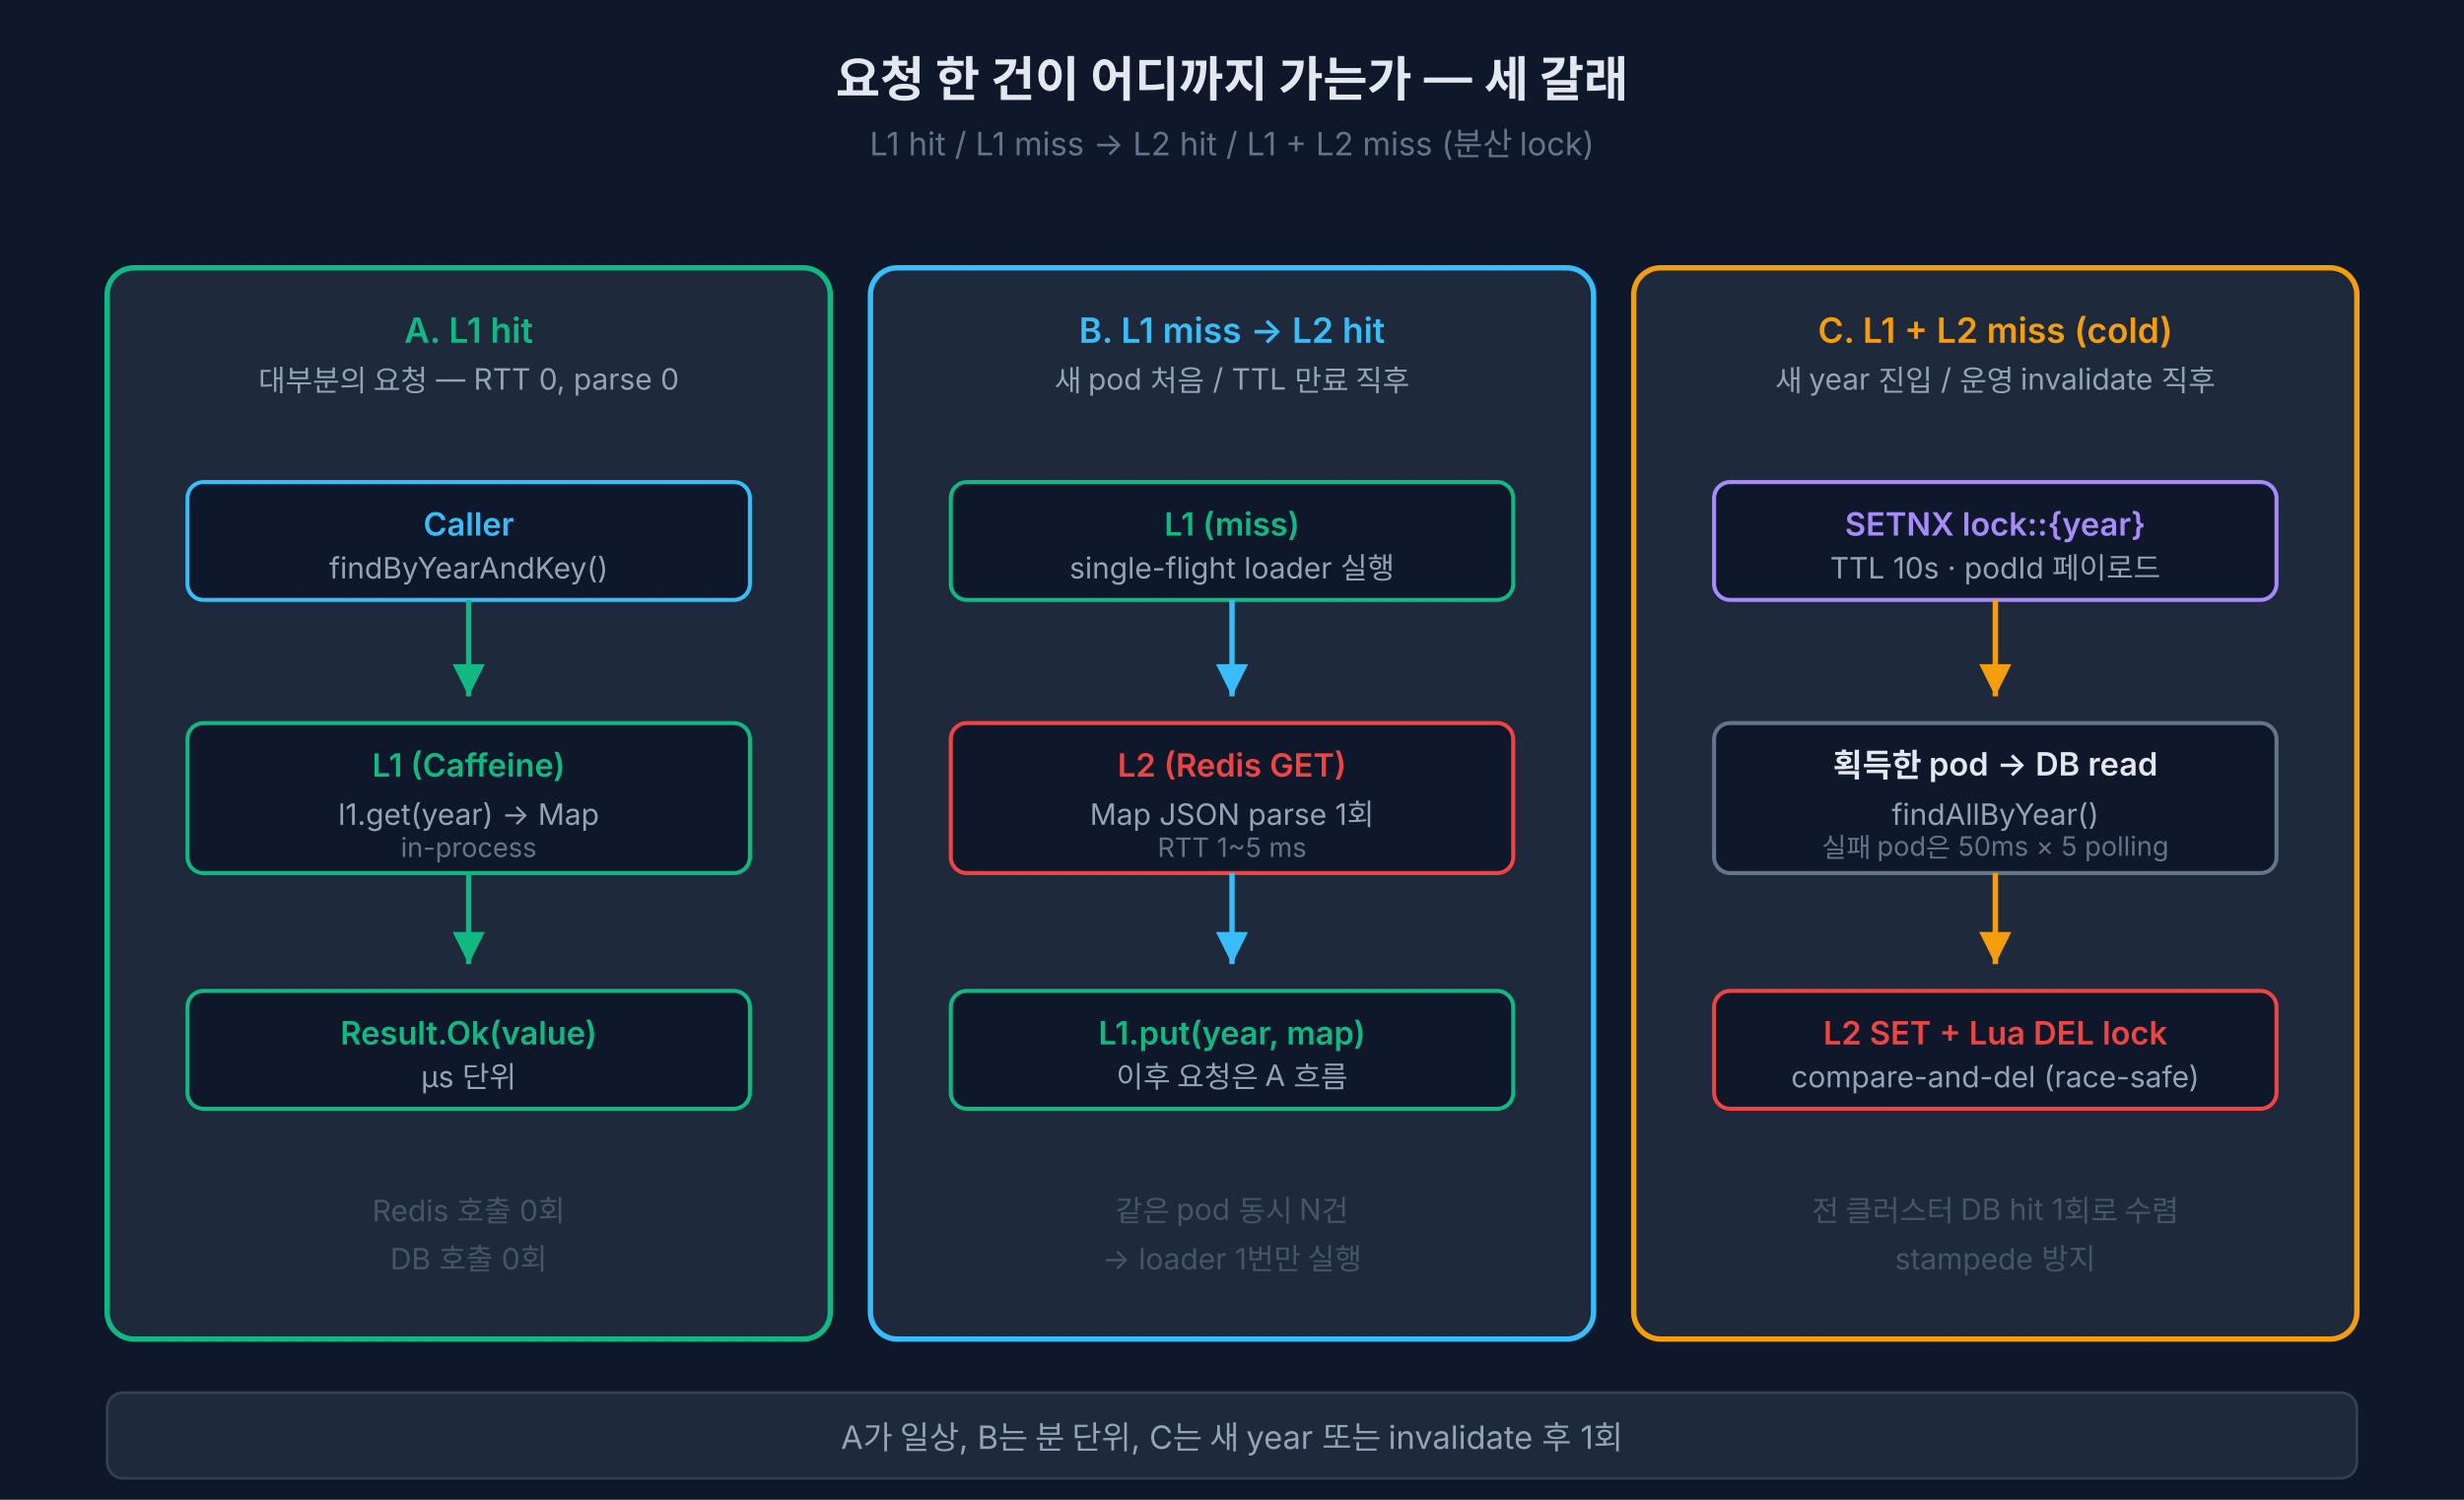
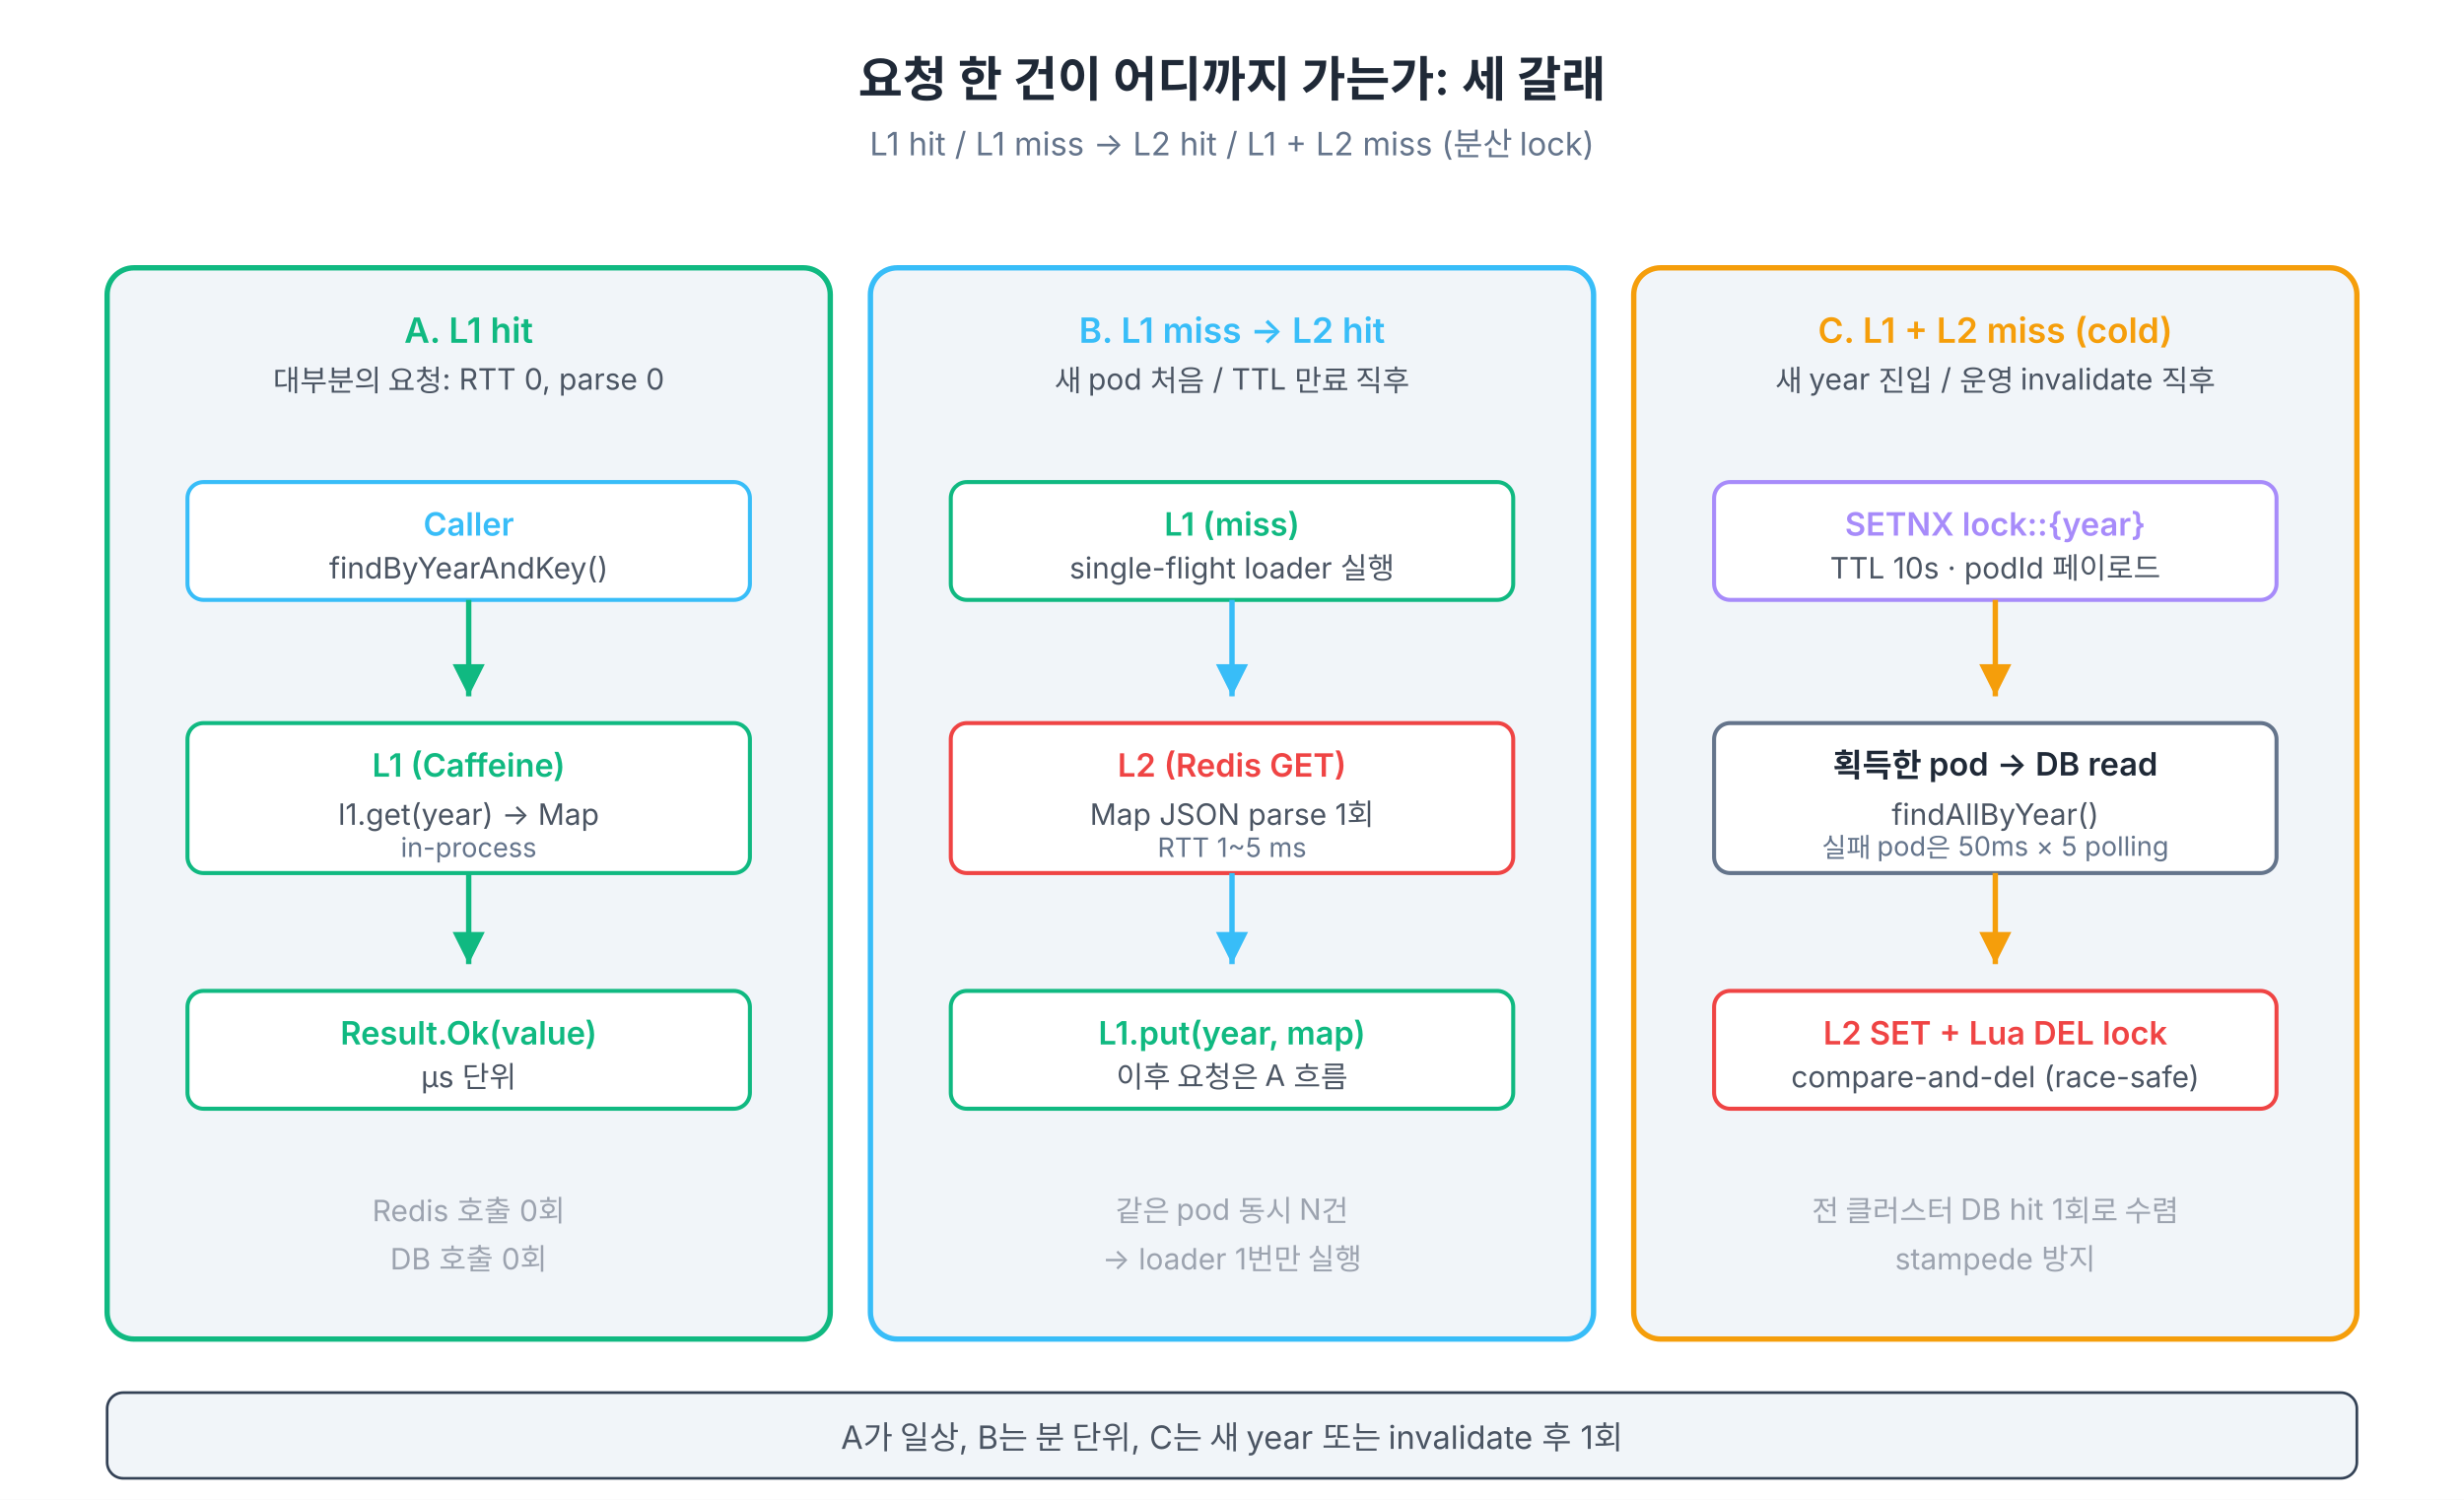
<svg xmlns="http://www.w3.org/2000/svg" viewBox="0 0 920 560" font-family="system-ui, -apple-system, sans-serif">
-   <rect width="920" height="560" fill="#0f172a" />
-   <text x="460" y="36" fill="#e2e8f0" font-size="18" font-weight="600" text-anchor="middle">요청 한 건이 어디까지 가는가 — 세 갈래</text>
+   <rect width="920" height="560" fill="#ffffff" />
+   <text x="460" y="36" fill="#1f2937" font-size="18" font-weight="600" text-anchor="middle">요청 한 건이 어디까지 가는가: 세 갈래</text>
  <text x="460" y="58" fill="#64748b" font-size="12" text-anchor="middle">L1 hit / L1 miss → L2 hit / L1 + L2 miss (분산 lock)</text>
  <defs>
    <marker id="arrA" viewBox="0 0 10 10" refX="10" refY="5" markerWidth="6" markerHeight="6" orient="auto">
      <path d="M 0 0 L 10 5 L 0 10 z" fill="#10b981" />
    </marker>
    <marker id="arrB" viewBox="0 0 10 10" refX="10" refY="5" markerWidth="6" markerHeight="6" orient="auto">
      <path d="M 0 0 L 10 5 L 0 10 z" fill="#38bdf8" />
    </marker>
    <marker id="arrC" viewBox="0 0 10 10" refX="10" refY="5" markerWidth="6" markerHeight="6" orient="auto">
      <path d="M 0 0 L 10 5 L 0 10 z" fill="#f59e0b" />
    </marker>
  </defs>
  <g transform="translate(40, 100)">
-     <rect x="0" y="0" width="270" height="400" rx="10" fill="#1e293b" stroke="#10b981" stroke-width="2" />
+     <rect x="0" y="0" width="270" height="400" rx="10" fill="#f1f5f9" stroke="#10b981" stroke-width="2" />
    <text x="135" y="28" fill="#10b981" font-size="13" font-weight="600" text-anchor="middle">A. L1 hit</text>
-     <text x="135" y="46" fill="#94a3b8" font-size="11" text-anchor="middle">대부분의 요청 — RTT 0, parse 0</text>
-     <rect x="30" y="80" width="210" height="44" rx="6" fill="#0f172a" stroke="#38bdf8" stroke-width="1.5" />
+     <text x="135" y="46" fill="#4b5563" font-size="11" text-anchor="middle">대부분의 요청: RTT 0, parse 0</text>
+     <rect x="30" y="80" width="210" height="44" rx="6" fill="#ffffff" stroke="#38bdf8" stroke-width="1.5" />
    <text x="135" y="100" fill="#38bdf8" font-size="12" font-weight="600" text-anchor="middle">Caller</text>
-     <text x="135" y="116" fill="#94a3b8" font-size="11" text-anchor="middle">findByYearAndKey()</text>
+     <text x="135" y="116" fill="#4b5563" font-size="11" text-anchor="middle">findByYearAndKey()</text>
    <line x1="135" y1="124" x2="135" y2="160" stroke="#10b981" stroke-width="2" marker-end="url(#arrA)" />
-     <rect x="30" y="170" width="210" height="56" rx="6" fill="#0f172a" stroke="#10b981" stroke-width="1.5" />
+     <rect x="30" y="170" width="210" height="56" rx="6" fill="#ffffff" stroke="#10b981" stroke-width="1.5" />
    <text x="135" y="190" fill="#10b981" font-size="12" font-weight="600" text-anchor="middle">L1 (Caffeine)</text>
-     <text x="135" y="208" fill="#94a3b8" font-size="11" text-anchor="middle">l1.get(year) → Map</text>
+     <text x="135" y="208" fill="#4b5563" font-size="11" text-anchor="middle">l1.get(year) → Map</text>
    <text x="135" y="220" fill="#64748b" font-size="10" text-anchor="middle">in-process</text>
    <line x1="135" y1="226" x2="135" y2="260" stroke="#10b981" stroke-width="2" marker-end="url(#arrA)" />
-     <rect x="30" y="270" width="210" height="44" rx="6" fill="#0f172a" stroke="#10b981" stroke-width="1.5" />
+     <rect x="30" y="270" width="210" height="44" rx="6" fill="#ffffff" stroke="#10b981" stroke-width="1.5" />
    <text x="135" y="290" fill="#10b981" font-size="12" font-weight="600" text-anchor="middle">Result.Ok(value)</text>
-     <text x="135" y="306" fill="#94a3b8" font-size="11" text-anchor="middle">µs 단위</text>
-     <text x="135" y="356" fill="#475569" font-size="11" text-anchor="middle">Redis 호출 0회</text>
-     <text x="135" y="374" fill="#475569" font-size="11" text-anchor="middle">DB 호출 0회</text>
+     <text x="135" y="306" fill="#4b5563" font-size="11" text-anchor="middle">µs 단위</text>
+     <text x="135" y="356" fill="#9ca3af" font-size="11" text-anchor="middle">Redis 호출 0회</text>
+     <text x="135" y="374" fill="#9ca3af" font-size="11" text-anchor="middle">DB 호출 0회</text>
  </g>
  <g transform="translate(325, 100)">
-     <rect x="0" y="0" width="270" height="400" rx="10" fill="#1e293b" stroke="#38bdf8" stroke-width="2" />
+     <rect x="0" y="0" width="270" height="400" rx="10" fill="#f1f5f9" stroke="#38bdf8" stroke-width="2" />
    <text x="135" y="28" fill="#38bdf8" font-size="13" font-weight="600" text-anchor="middle">B. L1 miss → L2 hit</text>
-     <text x="135" y="46" fill="#94a3b8" font-size="11" text-anchor="middle">새 pod 처음 / TTL 만료 직후</text>
-     <rect x="30" y="80" width="210" height="44" rx="6" fill="#0f172a" stroke="#10b981" stroke-width="1.5" />
+     <text x="135" y="46" fill="#4b5563" font-size="11" text-anchor="middle">새 pod 처음 / TTL 만료 직후</text>
+     <rect x="30" y="80" width="210" height="44" rx="6" fill="#ffffff" stroke="#10b981" stroke-width="1.5" />
    <text x="135" y="100" fill="#10b981" font-size="12" font-weight="600" text-anchor="middle">L1 (miss)</text>
-     <text x="135" y="116" fill="#94a3b8" font-size="11" text-anchor="middle">single-flight loader 실행</text>
+     <text x="135" y="116" fill="#4b5563" font-size="11" text-anchor="middle">single-flight loader 실행</text>
    <line x1="135" y1="124" x2="135" y2="160" stroke="#38bdf8" stroke-width="2" marker-end="url(#arrB)" />
-     <rect x="30" y="170" width="210" height="56" rx="6" fill="#0f172a" stroke="#ef4444" stroke-width="1.5" />
+     <rect x="30" y="170" width="210" height="56" rx="6" fill="#ffffff" stroke="#ef4444" stroke-width="1.5" />
    <text x="135" y="190" fill="#ef4444" font-size="12" font-weight="600" text-anchor="middle">L2 (Redis GET)</text>
-     <text x="135" y="208" fill="#94a3b8" font-size="11" text-anchor="middle">Map JSON parse 1회</text>
+     <text x="135" y="208" fill="#4b5563" font-size="11" text-anchor="middle">Map JSON parse 1회</text>
    <text x="135" y="220" fill="#64748b" font-size="10" text-anchor="middle">RTT 1~5 ms</text>
    <line x1="135" y1="226" x2="135" y2="260" stroke="#38bdf8" stroke-width="2" marker-end="url(#arrB)" />
-     <rect x="30" y="270" width="210" height="44" rx="6" fill="#0f172a" stroke="#10b981" stroke-width="1.5" />
+     <rect x="30" y="270" width="210" height="44" rx="6" fill="#ffffff" stroke="#10b981" stroke-width="1.5" />
    <text x="135" y="290" fill="#10b981" font-size="12" font-weight="600" text-anchor="middle">L1.put(year, map)</text>
-     <text x="135" y="306" fill="#94a3b8" font-size="11" text-anchor="middle">이후 요청은 A 흐름</text>
-     <text x="135" y="356" fill="#475569" font-size="11" text-anchor="middle">같은 pod 동시 N건</text>
-     <text x="135" y="374" fill="#475569" font-size="11" text-anchor="middle">→ loader 1번만 실행</text>
+     <text x="135" y="306" fill="#4b5563" font-size="11" text-anchor="middle">이후 요청은 A 흐름</text>
+     <text x="135" y="356" fill="#9ca3af" font-size="11" text-anchor="middle">같은 pod 동시 N건</text>
+     <text x="135" y="374" fill="#9ca3af" font-size="11" text-anchor="middle">→ loader 1번만 실행</text>
  </g>
  <g transform="translate(610, 100)">
-     <rect x="0" y="0" width="270" height="400" rx="10" fill="#1e293b" stroke="#f59e0b" stroke-width="2" />
+     <rect x="0" y="0" width="270" height="400" rx="10" fill="#f1f5f9" stroke="#f59e0b" stroke-width="2" />
    <text x="135" y="28" fill="#f59e0b" font-size="13" font-weight="600" text-anchor="middle">C. L1 + L2 miss (cold)</text>
-     <text x="135" y="46" fill="#94a3b8" font-size="11" text-anchor="middle">새 year 진입 / 운영 invalidate 직후</text>
-     <rect x="30" y="80" width="210" height="44" rx="6" fill="#0f172a" stroke="#a78bfa" stroke-width="1.5" />
+     <text x="135" y="46" fill="#4b5563" font-size="11" text-anchor="middle">새 year 진입 / 운영 invalidate 직후</text>
+     <rect x="30" y="80" width="210" height="44" rx="6" fill="#ffffff" stroke="#a78bfa" stroke-width="1.5" />
    <text x="135" y="100" fill="#a78bfa" font-size="12" font-weight="600" text-anchor="middle">SETNX lock::{year}</text>
-     <text x="135" y="116" fill="#94a3b8" font-size="11" text-anchor="middle">TTL 10s · podId 페이로드</text>
+     <text x="135" y="116" fill="#4b5563" font-size="11" text-anchor="middle">TTL 10s · podId 페이로드</text>
    <line x1="135" y1="124" x2="135" y2="160" stroke="#f59e0b" stroke-width="2" marker-end="url(#arrC)" />
-     <rect x="30" y="170" width="210" height="56" rx="6" fill="#0f172a" stroke="#64748b" stroke-width="1.5" />
-     <text x="135" y="190" fill="#e2e8f0" font-size="12" font-weight="600" text-anchor="middle">획득한 pod → DB read</text>
-     <text x="135" y="208" fill="#94a3b8" font-size="11" text-anchor="middle">findAllByYear()</text>
+     <rect x="30" y="170" width="210" height="56" rx="6" fill="#ffffff" stroke="#64748b" stroke-width="1.5" />
+     <text x="135" y="190" fill="#1f2937" font-size="12" font-weight="600" text-anchor="middle">획득한 pod → DB read</text>
+     <text x="135" y="208" fill="#4b5563" font-size="11" text-anchor="middle">findAllByYear()</text>
    <text x="135" y="220" fill="#64748b" font-size="10" text-anchor="middle">실패 pod은 50ms × 5 polling</text>
    <line x1="135" y1="226" x2="135" y2="260" stroke="#f59e0b" stroke-width="2" marker-end="url(#arrC)" />
-     <rect x="30" y="270" width="210" height="44" rx="6" fill="#0f172a" stroke="#ef4444" stroke-width="1.5" />
+     <rect x="30" y="270" width="210" height="44" rx="6" fill="#ffffff" stroke="#ef4444" stroke-width="1.5" />
    <text x="135" y="290" fill="#ef4444" font-size="12" font-weight="600" text-anchor="middle">L2 SET + Lua DEL lock</text>
-     <text x="135" y="306" fill="#94a3b8" font-size="11" text-anchor="middle">compare-and-del (race-safe)</text>
-     <text x="135" y="356" fill="#475569" font-size="11" text-anchor="middle">전 클러스터 DB hit 1회로 수렴</text>
-     <text x="135" y="374" fill="#475569" font-size="11" text-anchor="middle">stampede 방지</text>
+     <text x="135" y="306" fill="#4b5563" font-size="11" text-anchor="middle">compare-and-del (race-safe)</text>
+     <text x="135" y="356" fill="#9ca3af" font-size="11" text-anchor="middle">전 클러스터 DB hit 1회로 수렴</text>
+     <text x="135" y="374" fill="#9ca3af" font-size="11" text-anchor="middle">stampede 방지</text>
  </g>
-   <rect x="40" y="520" width="840" height="32" rx="6" fill="#1e293b" stroke="#334155" stroke-width="1" />
-   <text x="460" y="541" fill="#94a3b8" font-size="12" text-anchor="middle">A가 일상, B는 분 단위, C는 새 year 또는 invalidate 후 1회</text>
+   <rect x="40" y="520" width="840" height="32" rx="6" fill="#f1f5f9" stroke="#334155" stroke-width="1" />
+   <text x="460" y="541" fill="#4b5563" font-size="12" text-anchor="middle">A가 일상, B는 분 단위, C는 새 year 또는 invalidate 후 1회</text>
</svg>
